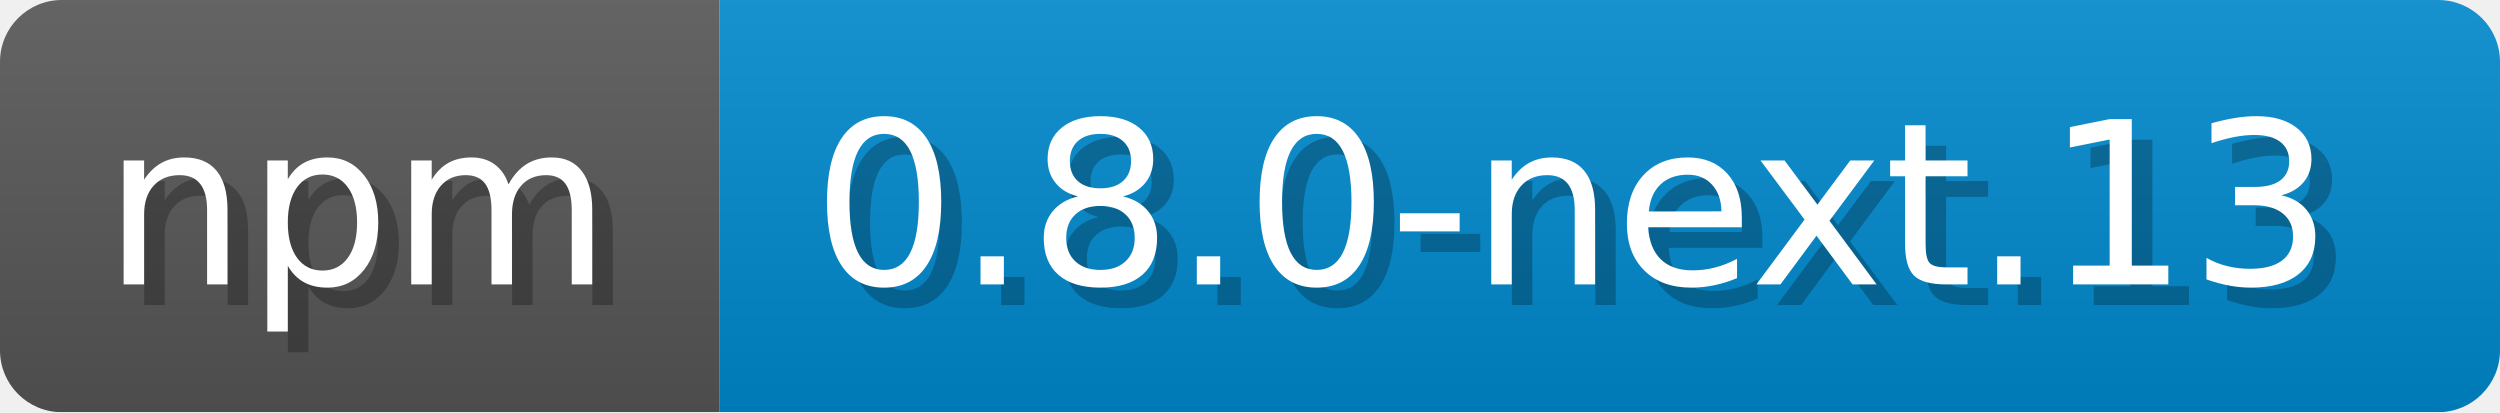
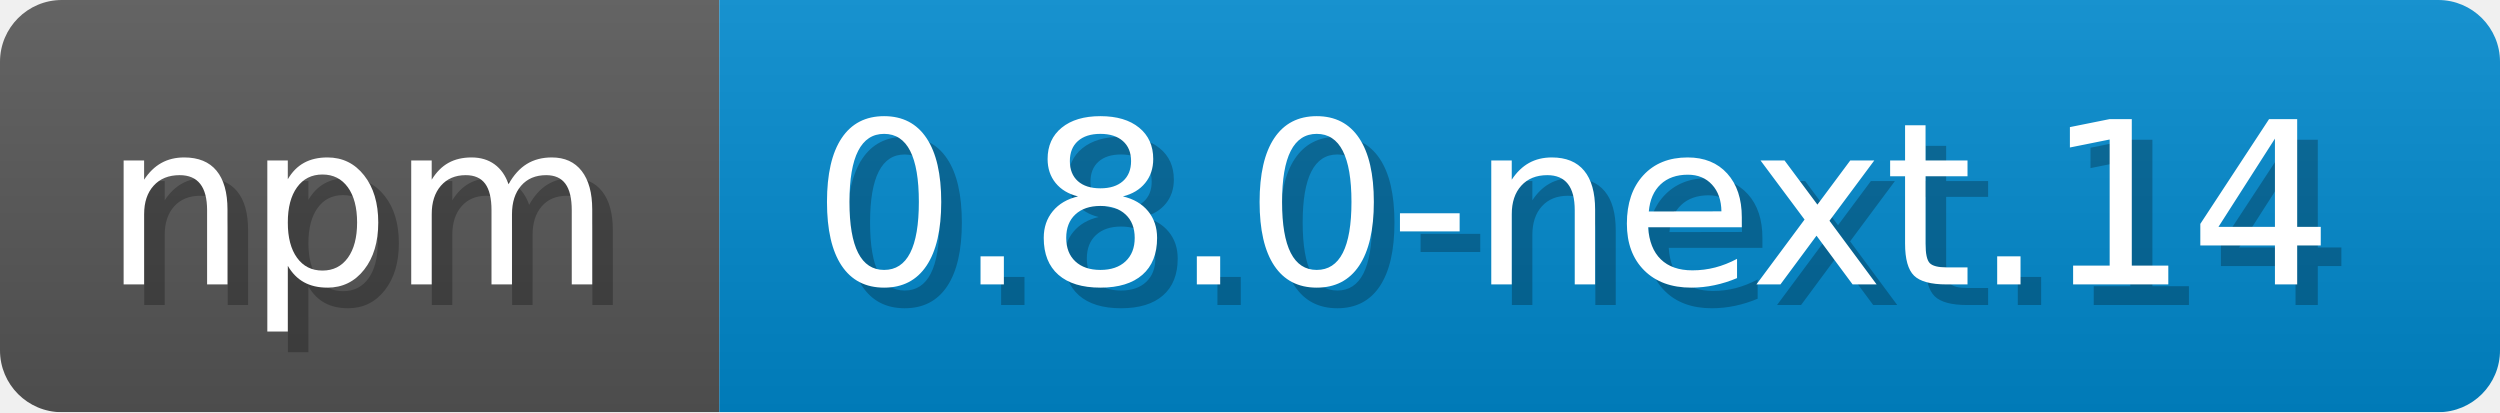
- <svg xmlns="http://www.w3.org/2000/svg" width="121.3" height="20" viewBox="0 0 1213 200" role="img" aria-label="npm: 0.8.0-next.13">
+ <svg xmlns="http://www.w3.org/2000/svg" width="121.3" height="20" viewBox="0 0 1213 200" role="img" aria-label="npm: 0.8.0-next.14">
  <linearGradient id="a" x2="0" y2="100%">
    <stop offset="0" stop-opacity=".1" stop-color="#EEE" />
    <stop offset="1" stop-opacity=".1" />
  </linearGradient>
  <mask id="m">
    <rect width="1213" height="200" rx="30" fill="#FFF" />
  </mask>
  <g mask="url(#m)">
    <rect width="349" height="200" fill="#555" />
    <rect width="864" height="200" fill="#08C" x="349" />
    <rect width="1213" height="200" fill="url(#a)" />
  </g>
  <g aria-hidden="true" fill="#fff" text-anchor="start" font-family="Verdana,DejaVu Sans,sans-serif" font-size="110">
    <text x="60" y="148" textLength="249" fill="#000" opacity="0.25">npm</text>
    <text x="50" y="138" textLength="249">npm</text>
-     <text x="404" y="148" textLength="764" fill="#000" opacity="0.25">0.8.0-next.13</text>
-     <text x="394" y="138" textLength="764">0.8.0-next.13</text>
+     <text x="404" y="148" textLength="764" fill="#000" opacity="0.25">0.8.0-next.14</text>
+     <text x="394" y="138" textLength="764">0.8.0-next.14</text>
  </g>
</svg>
